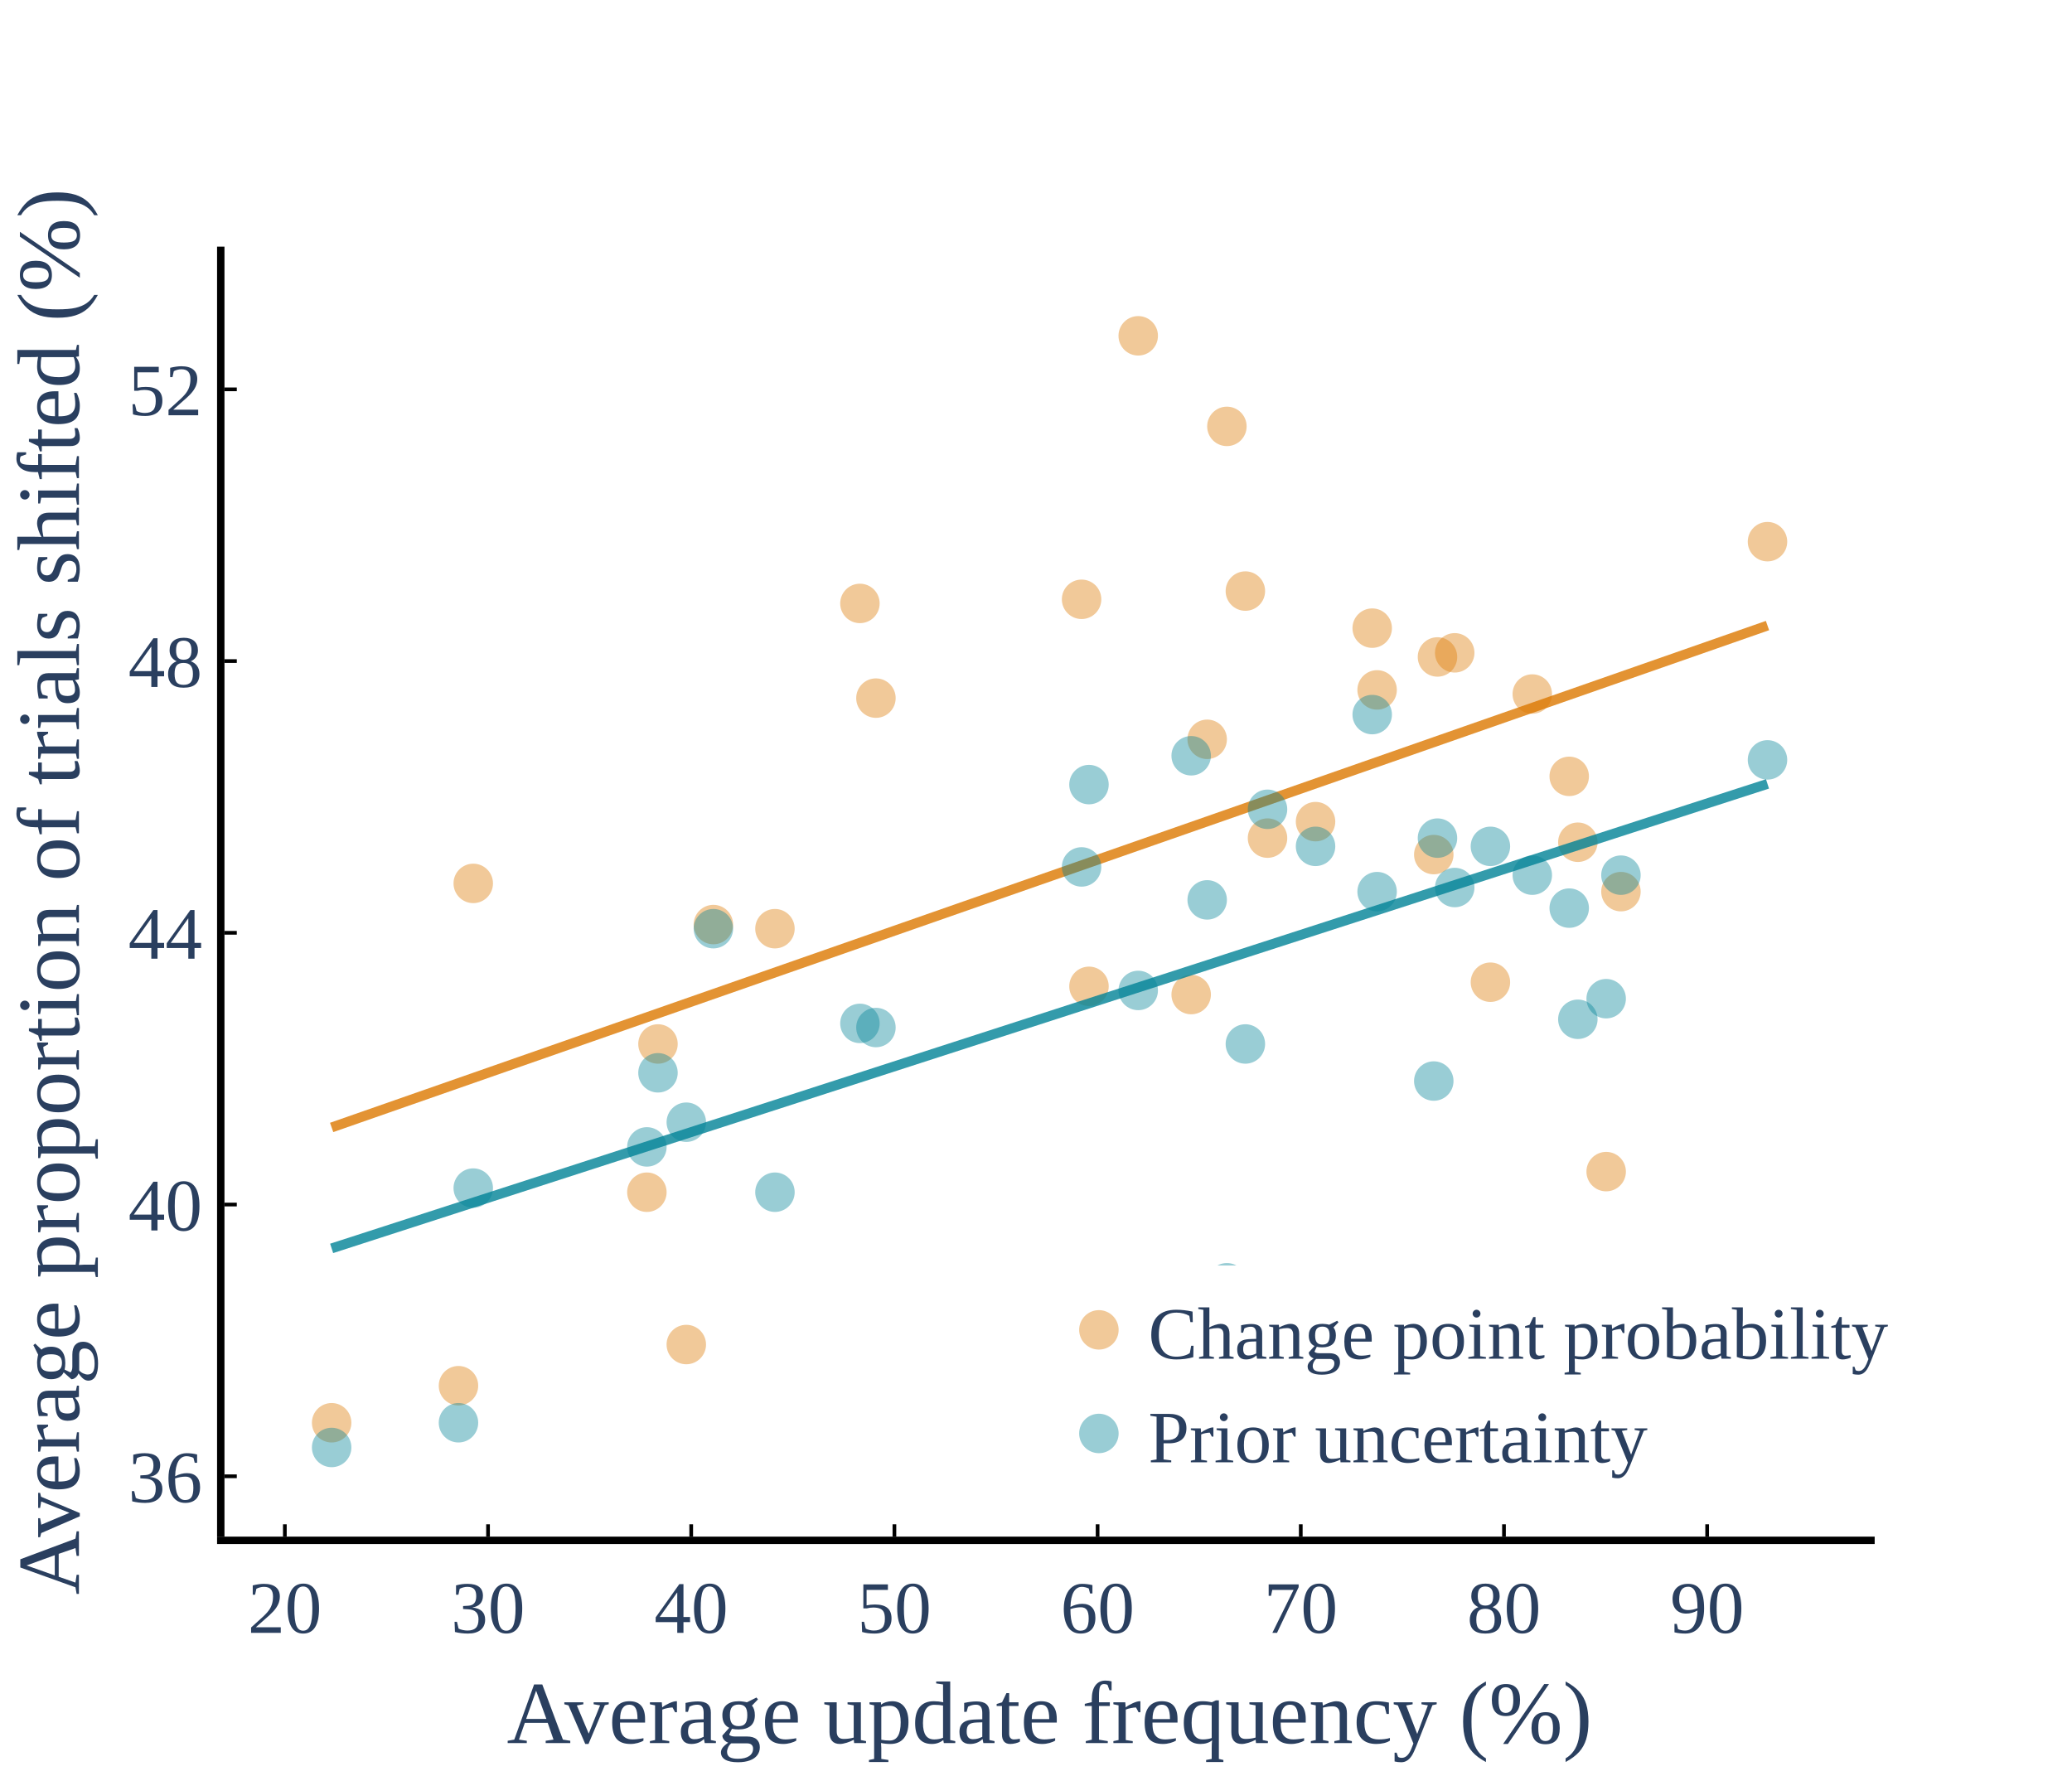
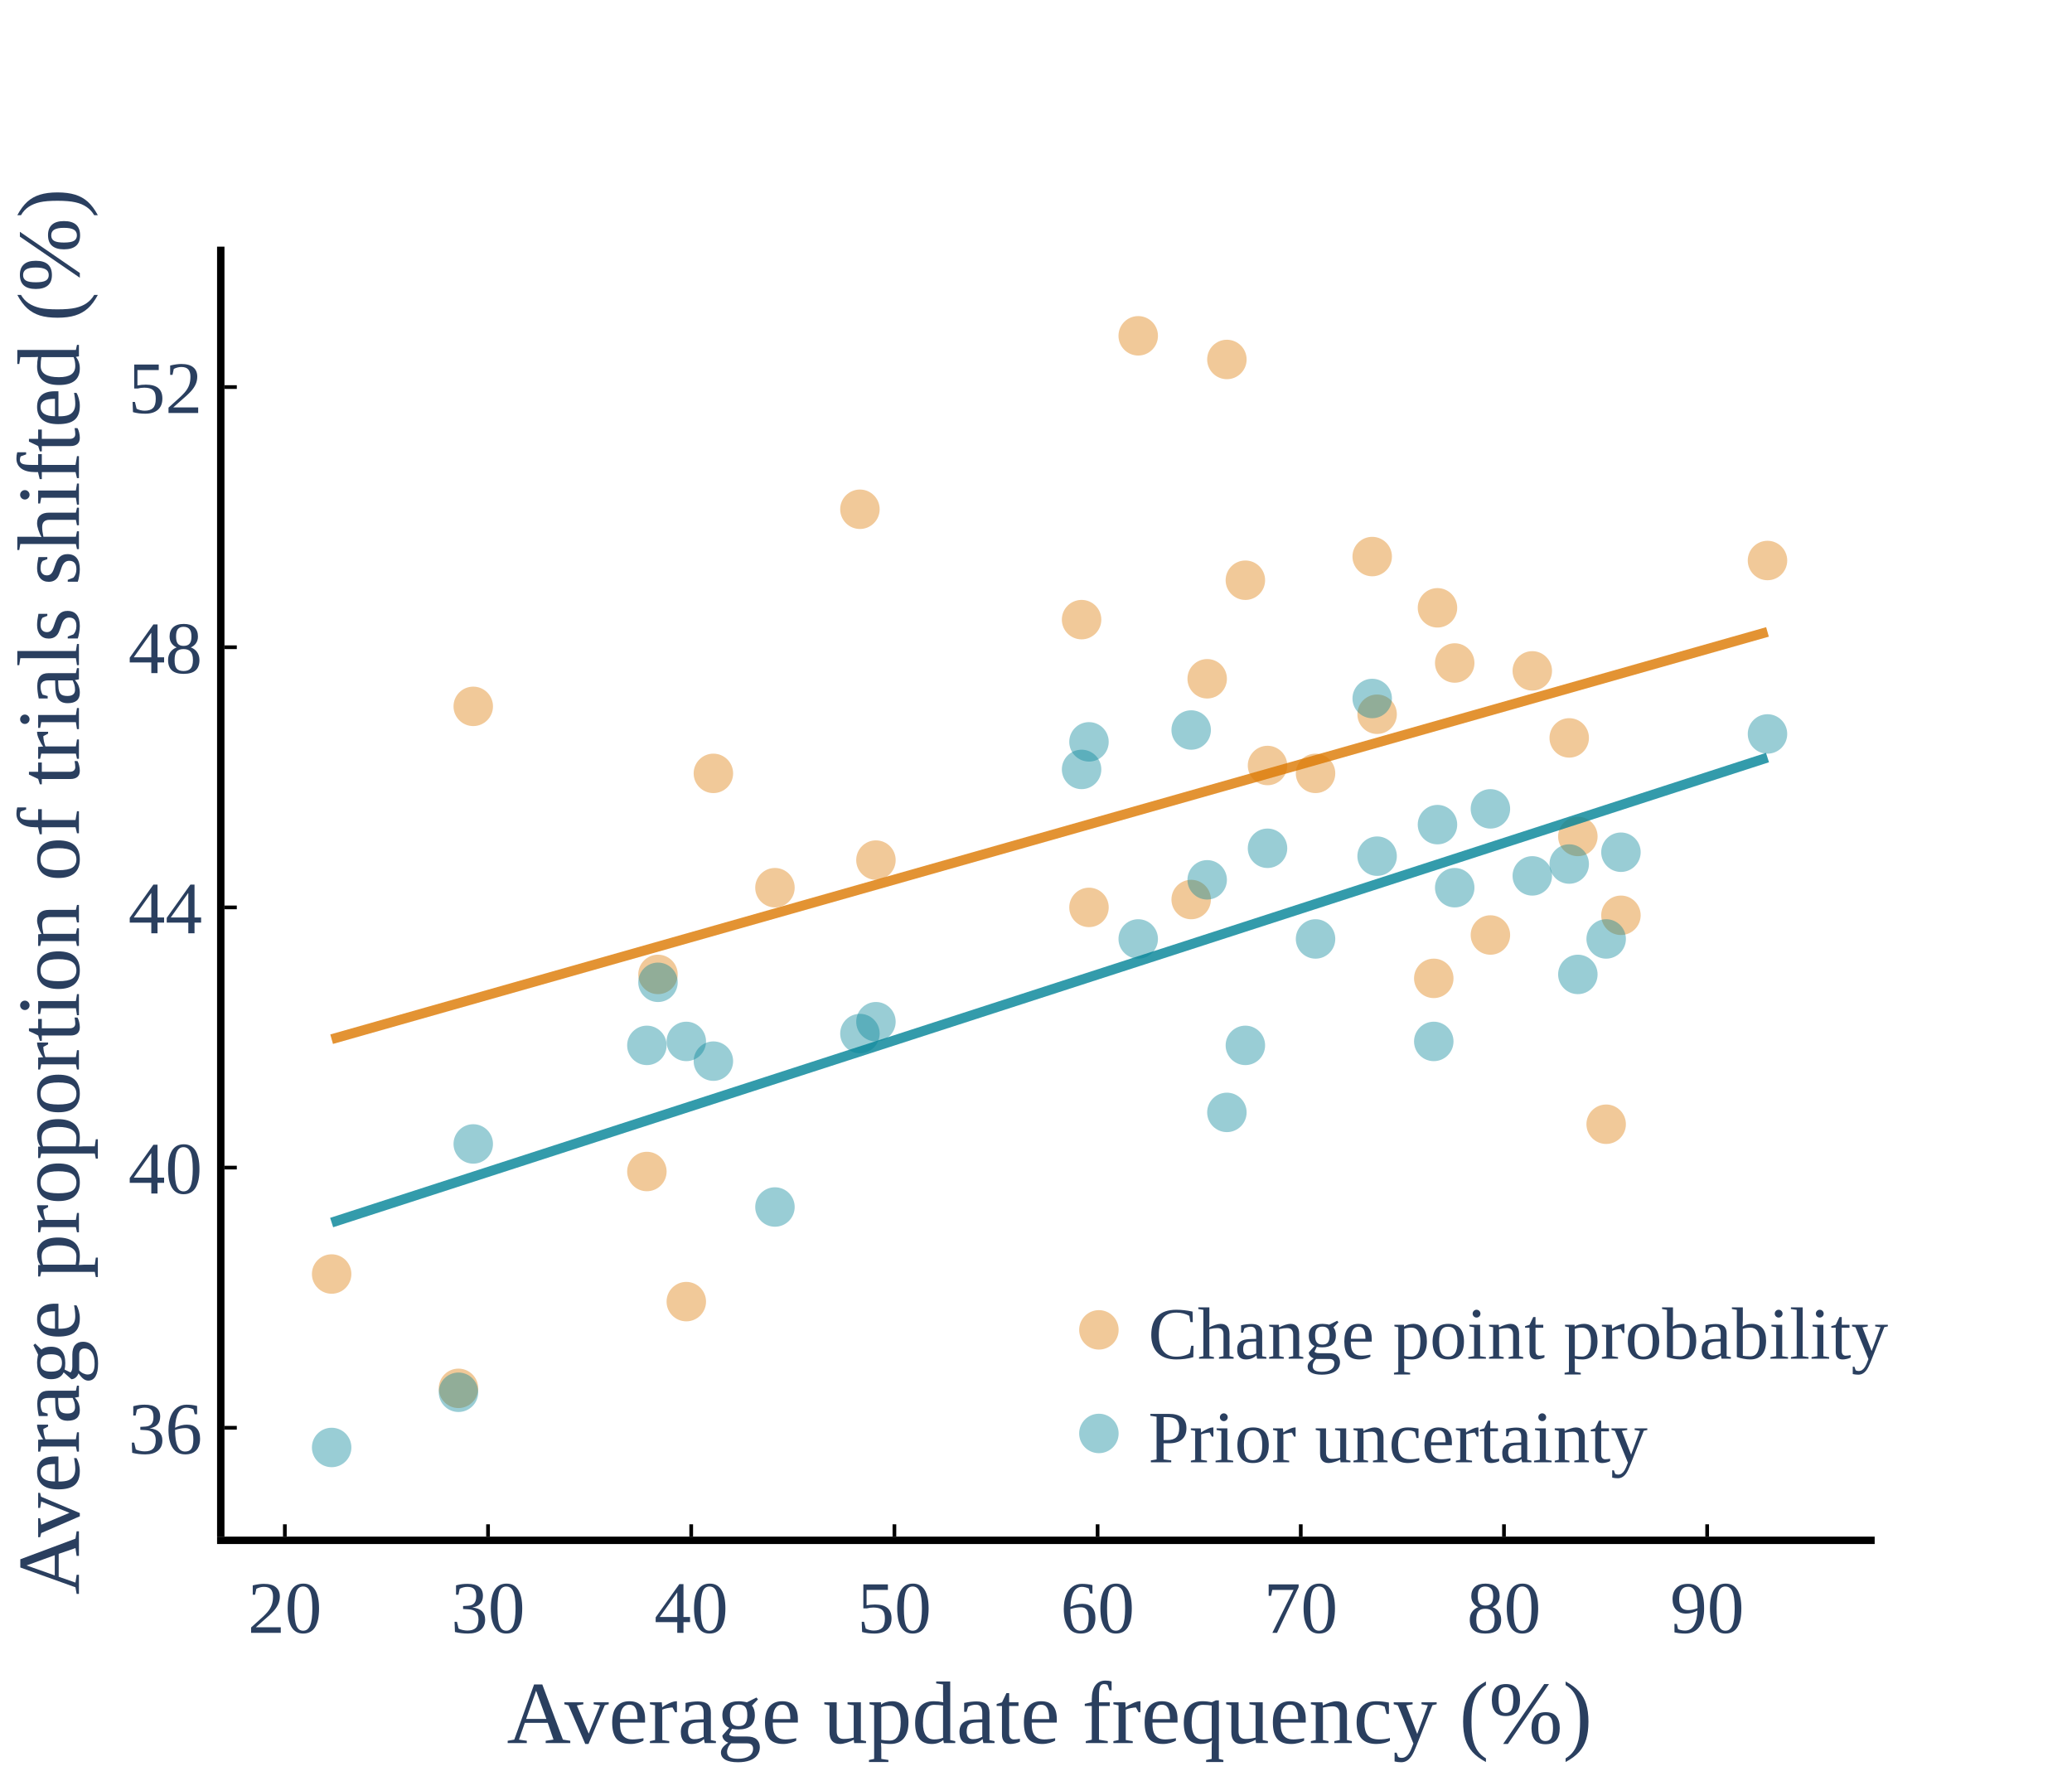
<svg xmlns="http://www.w3.org/2000/svg" class="main-svg" width="2625" height="2250" style="" viewBox="0 0 840 720">
  <rect x="0" y="0" width="840" height="720" style="fill: rgb(255, 255, 255); fill-opacity: 1;" />
-   <defs id="defs-a3bd16">
+   <defs id="defs-a946e8">
    <g class="clips">
-       <clipPath id="clipa3bd16xyplot" class="plotclip">
+       <clipPath id="clipa946e8xyplot" class="plotclip">
        <rect width="669" height="523" />
      </clipPath>
-       <clipPath class="axesclip" id="clipa3bd16x">
+       <clipPath class="axesclip" id="clipa946e8x">
        <rect x="91" y="0" width="669" height="720" />
      </clipPath>
-       <clipPath class="axesclip" id="clipa3bd16y">
+       <clipPath class="axesclip" id="clipa946e8y">
        <rect x="0" y="100" width="840" height="523" />
      </clipPath>
-       <clipPath class="axesclip" id="clipa3bd16xy">
+       <clipPath class="axesclip" id="clipa946e8xy">
        <rect x="91" y="100" width="669" height="523" />
      </clipPath>
    </g>
    <g class="gradients" />
    <g class="patterns" />
  </defs>
  <g class="bglayer">
    <rect class="bg" x="91" y="100" width="669" height="523" style="fill: rgb(255, 255, 255); fill-opacity: 1; stroke-width: 0;" />
  </g>
  <g class="layer-below">
    <g class="imagelayer" />
    <g class="shapelayer" />
  </g>
  <g class="cartesianlayer">
    <g class="subplot xy">
      <g class="layer-subplot">
        <g class="shapelayer" />
        <g class="imagelayer" />
      </g>
      <g class="minor-gridlayer">
        <g class="x" />
        <g class="y" />
      </g>
      <g class="gridlayer">
        <g class="x">
          <path class="xgrid crisp" transform="translate(115.48,0)" d="M0,100v523" style="stroke: rgb(255, 255, 255); stroke-opacity: 1; stroke-width: 1px;" />
          <path class="xgrid crisp" transform="translate(197.85,0)" d="M0,100v523" style="stroke: rgb(255, 255, 255); stroke-opacity: 1; stroke-width: 1px;" />
          <path class="xgrid crisp" transform="translate(280.22,0)" d="M0,100v523" style="stroke: rgb(255, 255, 255); stroke-opacity: 1; stroke-width: 1px;" />
          <path class="xgrid crisp" transform="translate(362.6,0)" d="M0,100v523" style="stroke: rgb(255, 255, 255); stroke-opacity: 1; stroke-width: 1px;" />
          <path class="xgrid crisp" transform="translate(444.97,0)" d="M0,100v523" style="stroke: rgb(255, 255, 255); stroke-opacity: 1; stroke-width: 1px;" />
          <path class="xgrid crisp" transform="translate(527.34,0)" d="M0,100v523" style="stroke: rgb(255, 255, 255); stroke-opacity: 1; stroke-width: 1px;" />
          <path class="xgrid crisp" transform="translate(609.72,0)" d="M0,100v523" style="stroke: rgb(255, 255, 255); stroke-opacity: 1; stroke-width: 1px;" />
          <path class="xgrid crisp" transform="translate(692.09,0)" d="M0,100v523" style="stroke: rgb(255, 255, 255); stroke-opacity: 1; stroke-width: 1px;" />
        </g>
        <g class="y">
-           <path class="ygrid crisp" transform="translate(0,598.53)" d="M91,0h669" style="stroke: rgb(255, 255, 255); stroke-opacity: 1; stroke-width: 1px;" />
-           <path class="ygrid crisp" transform="translate(0,488.36)" d="M91,0h669" style="stroke: rgb(255, 255, 255); stroke-opacity: 1; stroke-width: 1px;" />
-           <path class="ygrid crisp" transform="translate(0,378.19)" d="M91,0h669" style="stroke: rgb(255, 255, 255); stroke-opacity: 1; stroke-width: 1px;" />
-           <path class="ygrid crisp" transform="translate(0,268.02)" d="M91,0h669" style="stroke: rgb(255, 255, 255); stroke-opacity: 1; stroke-width: 1px;" />
-           <path class="ygrid crisp" transform="translate(0,157.85)" d="M91,0h669" style="stroke: rgb(255, 255, 255); stroke-opacity: 1; stroke-width: 1px;" />
+           <path class="ygrid crisp" transform="translate(0,578.86)" d="M91,0h669" style="stroke: rgb(255, 255, 255); stroke-opacity: 1; stroke-width: 1px;" />
+           <path class="ygrid crisp" transform="translate(0,473.38)" d="M91,0h669" style="stroke: rgb(255, 255, 255); stroke-opacity: 1; stroke-width: 1px;" />
+           <path class="ygrid crisp" transform="translate(0,367.89)" d="M91,0h669" style="stroke: rgb(255, 255, 255); stroke-opacity: 1; stroke-width: 1px;" />
+           <path class="ygrid crisp" transform="translate(0,262.41)" d="M91,0h669" style="stroke: rgb(255, 255, 255); stroke-opacity: 1; stroke-width: 1px;" />
+           <path class="ygrid crisp" transform="translate(0,156.93)" d="M91,0h669" style="stroke: rgb(255, 255, 255); stroke-opacity: 1; stroke-width: 1px;" />
        </g>
      </g>
      <g class="zerolinelayer" />
      <g class="layer-between">
        <g class="shapelayer" />
        <g class="imagelayer" />
      </g>
      <path class="xlines-below" />
      <path class="ylines-below" />
      <g class="overlines-below" />
      <g class="xaxislayer-below" />
      <g class="yaxislayer-below" />
      <g class="overaxes-below" />
      <g class="overplot">
-         <g class="xy" transform="translate(91,100)" clip-path="url(#clipa3bd16xyplot)">
+         <g class="xy" transform="translate(91,100)" clip-path="url(#clipa946e8xyplot)">
          <g class="scatterlayer mlayer">
-             <g class="trace scatter trace8e63ff" style="stroke-miterlimit: 2; opacity: 1;">
+             <g class="trace scatter trace077794" style="stroke-miterlimit: 2; opacity: 1;">
              <g class="fills" />
              <g class="errorbars" />
              <g class="lines" />
              <g class="points">
-                 <path class="point" transform="translate(422.86,239.8)" d="M8,0A8,8 0 1,1 0,-8A8,8 0 0,1 8,0Z" style="opacity: 1; stroke-width: 0px; fill: rgb(220, 120, 0); fill-opacity: 0.4;" />
-                 <path class="point" transform="translate(566.14,261.5)" d="M8,0A8,8 0 1,1 0,-8A8,8 0 0,1 8,0Z" style="opacity: 1; stroke-width: 0px; fill: rgb(220, 120, 0); fill-opacity: 0.4;" />
-                 <path class="point" transform="translate(513.22,298.22)" d="M8,0A8,8 0 1,1 0,-8A8,8 0 0,1 8,0Z" style="opacity: 1; stroke-width: 0px; fill: rgb(220, 120, 0); fill-opacity: 0.4;" />
-                 <path class="point" transform="translate(491.76,166.35)" d="M8,0A8,8 0 1,1 0,-8A8,8 0 0,1 8,0Z" style="opacity: 1; stroke-width: 0px; fill: rgb(220, 120, 0); fill-opacity: 0.4;" />
-                 <path class="point" transform="translate(350.48,299.89)" d="M8,0A8,8 0 1,1 0,-8A8,8 0 0,1 8,0Z" style="opacity: 1; stroke-width: 0px; fill: rgb(220, 120, 0); fill-opacity: 0.4;" />
+                 <path class="point" transform="translate(422.86,210.36)" d="M8,0A8,8 0 1,1 0,-8A8,8 0 0,1 8,0Z" style="opacity: 1; stroke-width: 0px; fill: rgb(220, 120, 0); fill-opacity: 0.4;" />
+                 <path class="point" transform="translate(566.14,271.09)" d="M8,0A8,8 0 1,1 0,-8A8,8 0 0,1 8,0Z" style="opacity: 1; stroke-width: 0px; fill: rgb(220, 120, 0); fill-opacity: 0.4;" />
+                 <path class="point" transform="translate(513.22,279.08)" d="M8,0A8,8 0 1,1 0,-8A8,8 0 0,1 8,0Z" style="opacity: 1; stroke-width: 0px; fill: rgb(220, 120, 0); fill-opacity: 0.4;" />
+                 <path class="point" transform="translate(491.76,146.43)" d="M8,0A8,8 0 1,1 0,-8A8,8 0 0,1 8,0Z" style="opacity: 1; stroke-width: 0px; fill: rgb(220, 120, 0); fill-opacity: 0.4;" />
+                 <path class="point" transform="translate(350.48,267.89)" d="M8,0A8,8 0 1,1 0,-8A8,8 0 0,1 8,0Z" style="opacity: 1; stroke-width: 0px; fill: rgb(220, 120, 0); fill-opacity: 0.4;" />
                <path class="point" transform="translate(370.44,36.15)" d="M8,0A8,8 0 1,1 0,-8A8,8 0 0,1 8,0Z" style="opacity: 1; stroke-width: 0px; fill: rgb(220, 120, 0); fill-opacity: 0.4;" />
-                 <path class="point" transform="translate(257.62,144.65)" d="M8,0A8,8 0 1,1 0,-8A8,8 0 0,1 8,0Z" style="opacity: 1; stroke-width: 0px; fill: rgb(220, 120, 0); fill-opacity: 0.4;" />
-                 <path class="point" transform="translate(187.23,445.12)" d="M8,0A8,8 0 1,1 0,-8A8,8 0 0,1 8,0Z" style="opacity: 1; stroke-width: 0px; fill: rgb(220, 120, 0); fill-opacity: 0.4;" />
-                 <path class="point" transform="translate(560.15,375.01)" d="M8,0A8,8 0 1,1 0,-8A8,8 0 0,1 8,0Z" style="opacity: 1; stroke-width: 0px; fill: rgb(220, 120, 0); fill-opacity: 0.4;" />
-                 <path class="point" transform="translate(406.39,72.87)" d="M8,0A8,8 0 1,1 0,-8A8,8 0 0,1 8,0Z" style="opacity: 1; stroke-width: 0px; fill: rgb(220, 120, 0); fill-opacity: 0.4;" />
-                 <path class="point" transform="translate(223.17,276.52)" d="M8,0A8,8 0 1,1 0,-8A8,8 0 0,1 8,0Z" style="opacity: 1; stroke-width: 0px; fill: rgb(220, 120, 0); fill-opacity: 0.4;" />
-                 <path class="point" transform="translate(465.3,154.67)" d="M8,0A8,8 0 1,1 0,-8A8,8 0 0,1 8,0Z" style="opacity: 1; stroke-width: 0px; fill: rgb(220, 120, 0); fill-opacity: 0.4;" />
-                 <path class="point" transform="translate(94.87,461.81)" d="M8,0A8,8 0 1,1 0,-8A8,8 0 0,1 8,0Z" style="opacity: 1; stroke-width: 0px; fill: rgb(220, 120, 0); fill-opacity: 0.4;" />
-                 <path class="point" transform="translate(625.55,119.61)" d="M8,0A8,8 0 1,1 0,-8A8,8 0 0,1 8,0Z" style="opacity: 1; stroke-width: 0px; fill: rgb(220, 120, 0); fill-opacity: 0.4;" />
-                 <path class="point" transform="translate(413.88,139.64)" d="M8,0A8,8 0 1,1 0,-8A8,8 0 0,1 8,0Z" style="opacity: 1; stroke-width: 0px; fill: rgb(220, 120, 0); fill-opacity: 0.4;" />
-                 <path class="point" transform="translate(100.86,258.16)" d="M8,0A8,8 0 1,1 0,-8A8,8 0 0,1 8,0Z" style="opacity: 1; stroke-width: 0px; fill: rgb(220, 120, 0); fill-opacity: 0.4;" />
-                 <path class="point" transform="translate(175.75,323.26)" d="M8,0A8,8 0 1,1 0,-8A8,8 0 0,1 8,0Z" style="opacity: 1; stroke-width: 0px; fill: rgb(220, 120, 0); fill-opacity: 0.4;" />
-                 <path class="point" transform="translate(548.67,241.47)" d="M8,0A8,8 0 1,1 0,-8A8,8 0 0,1 8,0Z" style="opacity: 1; stroke-width: 0px; fill: rgb(220, 120, 0); fill-opacity: 0.4;" />
-                 <path class="point" transform="translate(530.2,181.38)" d="M8,0A8,8 0 1,1 0,-8A8,8 0 0,1 8,0Z" style="opacity: 1; stroke-width: 0px; fill: rgb(220, 120, 0); fill-opacity: 0.4;" />
-                 <path class="point" transform="translate(442.33,233.12)" d="M8,0A8,8 0 1,1 0,-8A8,8 0 0,1 8,0Z" style="opacity: 1; stroke-width: 0px; fill: rgb(220, 120, 0); fill-opacity: 0.4;" />
-                 <path class="point" transform="translate(171.25,383.36)" d="M8,0A8,8 0 1,1 0,-8A8,8 0 0,1 8,0Z" style="opacity: 1; stroke-width: 0px; fill: rgb(220, 120, 0); fill-opacity: 0.4;" />
-                 <path class="point" transform="translate(198.21,274.85)" d="M8,0A8,8 0 1,1 0,-8A8,8 0 0,1 8,0Z" style="opacity: 1; stroke-width: 0px; fill: rgb(220, 120, 0); fill-opacity: 0.4;" />
-                 <path class="point" transform="translate(545.17,214.76)" d="M8,0A8,8 0 1,1 0,-8A8,8 0 0,1 8,0Z" style="opacity: 1; stroke-width: 0px; fill: rgb(220, 120, 0); fill-opacity: 0.4;" />
-                 <path class="point" transform="translate(398.4,199.74)" d="M8,0A8,8 0 1,1 0,-8A8,8 0 0,1 8,0Z" style="opacity: 1; stroke-width: 0px; fill: rgb(220, 120, 0); fill-opacity: 0.4;" />
-                 <path class="point" transform="translate(391.91,303.23)" d="M8,0A8,8 0 1,1 0,-8A8,8 0 0,1 8,0Z" style="opacity: 1; stroke-width: 0px; fill: rgb(220, 120, 0); fill-opacity: 0.4;" />
-                 <path class="point" transform="translate(264.11,183.04)" d="M8,0A8,8 0 1,1 0,-8A8,8 0 0,1 8,0Z" style="opacity: 1; stroke-width: 0px; fill: rgb(220, 120, 0); fill-opacity: 0.4;" />
-                 <path class="point" transform="translate(490.26,246.48)" d="M8,0A8,8 0 1,1 0,-8A8,8 0 0,1 8,0Z" style="opacity: 1; stroke-width: 0px; fill: rgb(220, 120, 0); fill-opacity: 0.4;" />
-                 <path class="point" transform="translate(467.29,179.71)" d="M8,0A8,8 0 1,1 0,-8A8,8 0 0,1 8,0Z" style="opacity: 1; stroke-width: 0px; fill: rgb(220, 120, 0); fill-opacity: 0.4;" />
-                 <path class="point" transform="translate(498.75,164.68)" d="M8,0A8,8 0 1,1 0,-8A8,8 0 0,1 8,0Z" style="opacity: 1; stroke-width: 0px; fill: rgb(220, 120, 0); fill-opacity: 0.4;" />
-                 <path class="point" transform="translate(347.48,142.98)" d="M8,0A8,8 0 1,1 0,-8A8,8 0 0,1 8,0Z" style="opacity: 1; stroke-width: 0px; fill: rgb(220, 120, 0); fill-opacity: 0.4;" />
-                 <path class="point" transform="translate(43.45,476.83)" d="M8,0A8,8 0 1,1 0,-8A8,8 0 0,1 8,0Z" style="opacity: 1; stroke-width: 0px; fill: rgb(220, 120, 0); fill-opacity: 0.4;" />
-               </g>
-               <g class="text" />
-             </g>
-             <g class="trace scatter tracefc7cf0" style="stroke-miterlimit: 2; opacity: 1;">
+                 <path class="point" transform="translate(257.62,106.47)" d="M8,0A8,8 0 1,1 0,-8A8,8 0 0,1 8,0Z" style="opacity: 1; stroke-width: 0px; fill: rgb(220, 120, 0); fill-opacity: 0.4;" />
+                 <path class="point" transform="translate(187.23,427.72)" d="M8,0A8,8 0 1,1 0,-8A8,8 0 0,1 8,0Z" style="opacity: 1; stroke-width: 0px; fill: rgb(220, 120, 0); fill-opacity: 0.4;" />
+                 <path class="point" transform="translate(560.15,355.8)" d="M8,0A8,8 0 1,1 0,-8A8,8 0 0,1 8,0Z" style="opacity: 1; stroke-width: 0px; fill: rgb(220, 120, 0); fill-opacity: 0.4;" />
+                 <path class="point" transform="translate(406.39,45.74)" d="M8,0A8,8 0 1,1 0,-8A8,8 0 0,1 8,0Z" style="opacity: 1; stroke-width: 0px; fill: rgb(220, 120, 0); fill-opacity: 0.4;" />
+                 <path class="point" transform="translate(223.17,259.9)" d="M8,0A8,8 0 1,1 0,-8A8,8 0 0,1 8,0Z" style="opacity: 1; stroke-width: 0px; fill: rgb(220, 120, 0); fill-opacity: 0.4;" />
+                 <path class="point" transform="translate(465.3,125.65)" d="M8,0A8,8 0 1,1 0,-8A8,8 0 0,1 8,0Z" style="opacity: 1; stroke-width: 0px; fill: rgb(220, 120, 0); fill-opacity: 0.4;" />
+                 <path class="point" transform="translate(94.87,462.88)" d="M8,0A8,8 0 1,1 0,-8A8,8 0 0,1 8,0Z" style="opacity: 1; stroke-width: 0px; fill: rgb(220, 120, 0); fill-opacity: 0.4;" />
+                 <path class="point" transform="translate(625.55,127.25)" d="M8,0A8,8 0 1,1 0,-8A8,8 0 0,1 8,0Z" style="opacity: 1; stroke-width: 0px; fill: rgb(220, 120, 0); fill-opacity: 0.4;" />
+                 <path class="point" transform="translate(413.88,135.24)" d="M8,0A8,8 0 1,1 0,-8A8,8 0 0,1 8,0Z" style="opacity: 1; stroke-width: 0px; fill: rgb(220, 120, 0); fill-opacity: 0.4;" />
+                 <path class="point" transform="translate(100.86,186.38)" d="M8,0A8,8 0 1,1 0,-8A8,8 0 0,1 8,0Z" style="opacity: 1; stroke-width: 0px; fill: rgb(220, 120, 0); fill-opacity: 0.4;" />
+                 <path class="point" transform="translate(175.75,295.06)" d="M8,0A8,8 0 1,1 0,-8A8,8 0 0,1 8,0Z" style="opacity: 1; stroke-width: 0px; fill: rgb(220, 120, 0); fill-opacity: 0.4;" />
+                 <path class="point" transform="translate(548.67,239.12)" d="M8,0A8,8 0 1,1 0,-8A8,8 0 0,1 8,0Z" style="opacity: 1; stroke-width: 0px; fill: rgb(220, 120, 0); fill-opacity: 0.4;" />
+                 <path class="point" transform="translate(530.2,172)" d="M8,0A8,8 0 1,1 0,-8A8,8 0 0,1 8,0Z" style="opacity: 1; stroke-width: 0px; fill: rgb(220, 120, 0); fill-opacity: 0.4;" />
+                 <path class="point" transform="translate(442.33,213.55)" d="M8,0A8,8 0 1,1 0,-8A8,8 0 0,1 8,0Z" style="opacity: 1; stroke-width: 0px; fill: rgb(220, 120, 0); fill-opacity: 0.4;" />
+                 <path class="point" transform="translate(171.25,374.97)" d="M8,0A8,8 0 1,1 0,-8A8,8 0 0,1 8,0Z" style="opacity: 1; stroke-width: 0px; fill: rgb(220, 120, 0); fill-opacity: 0.4;" />
+                 <path class="point" transform="translate(198.21,213.55)" d="M8,0A8,8 0 1,1 0,-8A8,8 0 0,1 8,0Z" style="opacity: 1; stroke-width: 0px; fill: rgb(220, 120, 0); fill-opacity: 0.4;" />
+                 <path class="point" transform="translate(545.17,199.17)" d="M8,0A8,8 0 1,1 0,-8A8,8 0 0,1 8,0Z" style="opacity: 1; stroke-width: 0px; fill: rgb(220, 120, 0); fill-opacity: 0.4;" />
+                 <path class="point" transform="translate(398.4,175.2)" d="M8,0A8,8 0 1,1 0,-8A8,8 0 0,1 8,0Z" style="opacity: 1; stroke-width: 0px; fill: rgb(220, 120, 0); fill-opacity: 0.4;" />
+                 <path class="point" transform="translate(391.91,264.7)" d="M8,0A8,8 0 1,1 0,-8A8,8 0 0,1 8,0Z" style="opacity: 1; stroke-width: 0px; fill: rgb(220, 120, 0); fill-opacity: 0.4;" />
+                 <path class="point" transform="translate(264.11,248.71)" d="M8,0A8,8 0 1,1 0,-8A8,8 0 0,1 8,0Z" style="opacity: 1; stroke-width: 0px; fill: rgb(220, 120, 0); fill-opacity: 0.4;" />
+                 <path class="point" transform="translate(490.26,296.66)" d="M8,0A8,8 0 1,1 0,-8A8,8 0 0,1 8,0Z" style="opacity: 1; stroke-width: 0px; fill: rgb(220, 120, 0); fill-opacity: 0.4;" />
+                 <path class="point" transform="translate(467.29,189.58)" d="M8,0A8,8 0 1,1 0,-8A8,8 0 0,1 8,0Z" style="opacity: 1; stroke-width: 0px; fill: rgb(220, 120, 0); fill-opacity: 0.4;" />
+                 <path class="point" transform="translate(498.75,168.8)" d="M8,0A8,8 0 1,1 0,-8A8,8 0 0,1 8,0Z" style="opacity: 1; stroke-width: 0px; fill: rgb(220, 120, 0); fill-opacity: 0.4;" />
+                 <path class="point" transform="translate(347.48,151.22)" d="M8,0A8,8 0 1,1 0,-8A8,8 0 0,1 8,0Z" style="opacity: 1; stroke-width: 0px; fill: rgb(220, 120, 0); fill-opacity: 0.4;" />
+                 <path class="point" transform="translate(43.45,416.53)" d="M8,0A8,8 0 1,1 0,-8A8,8 0 0,1 8,0Z" style="opacity: 1; stroke-width: 0px; fill: rgb(220, 120, 0); fill-opacity: 0.4;" />
+               </g>
+               <g class="text" />
+             </g>
+             <g class="trace scatter traceb9099f" style="stroke-miterlimit: 2; opacity: 1;">
              <g class="fills" />
              <g class="errorbars" />
              <g class="lines">
-                 <path class="js-line" d="M43.45,357.1L625.55,153.62" style="vector-effect: none; fill: none; stroke: rgb(220, 120, 0); stroke-opacity: 0.8; stroke-width: 4px; opacity: 1;" />
+                 <path class="js-line" d="M43.45,321.32L625.55,156.2" style="vector-effect: none; fill: none; stroke: rgb(220, 120, 0); stroke-opacity: 0.8; stroke-width: 4px; opacity: 1;" />
              </g>
              <g class="points" />
              <g class="text" />
            </g>
-             <g class="trace scatter traced22f26" style="stroke-miterlimit: 2; opacity: 1;">
+             <g class="trace scatter traced4e1b3" style="stroke-miterlimit: 2; opacity: 1;">
              <g class="fills" />
              <g class="errorbars" />
              <g class="lines" />
              <g class="points">
-                 <path class="point" transform="translate(422.86,228.11)" d="M8,0A8,8 0 1,1 0,-8A8,8 0 0,1 8,0Z" style="opacity: 1; stroke-width: 0px; fill: rgb(0, 130, 150); fill-opacity: 0.4;" />
-                 <path class="point" transform="translate(566.14,254.82)" d="M8,0A8,8 0 1,1 0,-8A8,8 0 0,1 8,0Z" style="opacity: 1; stroke-width: 0px; fill: rgb(0, 130, 150); fill-opacity: 0.4;" />
-                 <path class="point" transform="translate(513.22,243.14)" d="M8,0A8,8 0 1,1 0,-8A8,8 0 0,1 8,0Z" style="opacity: 1; stroke-width: 0px; fill: rgb(0, 130, 150); fill-opacity: 0.4;" />
-                 <path class="point" transform="translate(491.76,239.8)" d="M8,0A8,8 0 1,1 0,-8A8,8 0 0,1 8,0Z" style="opacity: 1; stroke-width: 0px; fill: rgb(0, 130, 150); fill-opacity: 0.4;" />
-                 <path class="point" transform="translate(350.48,218.1)" d="M8,0A8,8 0 1,1 0,-8A8,8 0 0,1 8,0Z" style="opacity: 1; stroke-width: 0px; fill: rgb(0, 130, 150); fill-opacity: 0.4;" />
-                 <path class="point" transform="translate(370.44,301.56)" d="M8,0A8,8 0 1,1 0,-8A8,8 0 0,1 8,0Z" style="opacity: 1; stroke-width: 0px; fill: rgb(0, 130, 150); fill-opacity: 0.4;" />
-                 <path class="point" transform="translate(257.62,314.92)" d="M8,0A8,8 0 1,1 0,-8A8,8 0 0,1 8,0Z" style="opacity: 1; stroke-width: 0px; fill: rgb(0, 130, 150); fill-opacity: 0.4;" />
-                 <path class="point" transform="translate(187.23,354.98)" d="M8,0A8,8 0 1,1 0,-8A8,8 0 0,1 8,0Z" style="opacity: 1; stroke-width: 0px; fill: rgb(0, 130, 150); fill-opacity: 0.4;" />
-                 <path class="point" transform="translate(560.15,304.9)" d="M8,0A8,8 0 1,1 0,-8A8,8 0 0,1 8,0Z" style="opacity: 1; stroke-width: 0px; fill: rgb(0, 130, 150); fill-opacity: 0.4;" />
-                 <path class="point" transform="translate(406.39,420.08)" d="M8,0A8,8 0 1,1 0,-8A8,8 0 0,1 8,0Z" style="opacity: 1; stroke-width: 0px; fill: rgb(0, 130, 150); fill-opacity: 0.4;" />
-                 <path class="point" transform="translate(223.17,383.36)" d="M8,0A8,8 0 1,1 0,-8A8,8 0 0,1 8,0Z" style="opacity: 1; stroke-width: 0px; fill: rgb(0, 130, 150); fill-opacity: 0.4;" />
-                 <path class="point" transform="translate(465.3,189.72)" d="M8,0A8,8 0 1,1 0,-8A8,8 0 0,1 8,0Z" style="opacity: 1; stroke-width: 0px; fill: rgb(0, 130, 150); fill-opacity: 0.4;" />
-                 <path class="point" transform="translate(94.87,476.83)" d="M8,0A8,8 0 1,1 0,-8A8,8 0 0,1 8,0Z" style="opacity: 1; stroke-width: 0px; fill: rgb(0, 130, 150); fill-opacity: 0.4;" />
-                 <path class="point" transform="translate(625.55,208.08)" d="M8,0A8,8 0 1,1 0,-8A8,8 0 0,1 8,0Z" style="opacity: 1; stroke-width: 0px; fill: rgb(0, 130, 150); fill-opacity: 0.4;" />
-                 <path class="point" transform="translate(413.88,323.26)" d="M8,0A8,8 0 1,1 0,-8A8,8 0 0,1 8,0Z" style="opacity: 1; stroke-width: 0px; fill: rgb(0, 130, 150); fill-opacity: 0.4;" />
-                 <path class="point" transform="translate(100.86,381.69)" d="M8,0A8,8 0 1,1 0,-8A8,8 0 0,1 8,0Z" style="opacity: 1; stroke-width: 0px; fill: rgb(0, 130, 150); fill-opacity: 0.4;" />
-                 <path class="point" transform="translate(175.75,334.95)" d="M8,0A8,8 0 1,1 0,-8A8,8 0 0,1 8,0Z" style="opacity: 1; stroke-width: 0px; fill: rgb(0, 130, 150); fill-opacity: 0.4;" />
-                 <path class="point" transform="translate(548.67,313.25)" d="M8,0A8,8 0 1,1 0,-8A8,8 0 0,1 8,0Z" style="opacity: 1; stroke-width: 0px; fill: rgb(0, 130, 150); fill-opacity: 0.4;" />
-                 <path class="point" transform="translate(530.2,254.82)" d="M8,0A8,8 0 1,1 0,-8A8,8 0 0,1 8,0Z" style="opacity: 1; stroke-width: 0px; fill: rgb(0, 130, 150); fill-opacity: 0.4;" />
-                 <path class="point" transform="translate(442.33,243.14)" d="M8,0A8,8 0 1,1 0,-8A8,8 0 0,1 8,0Z" style="opacity: 1; stroke-width: 0px; fill: rgb(0, 130, 150); fill-opacity: 0.4;" />
-                 <path class="point" transform="translate(171.25,364.99)" d="M8,0A8,8 0 1,1 0,-8A8,8 0 0,1 8,0Z" style="opacity: 1; stroke-width: 0px; fill: rgb(0, 130, 150); fill-opacity: 0.4;" />
-                 <path class="point" transform="translate(198.21,276.52)" d="M8,0A8,8 0 1,1 0,-8A8,8 0 0,1 8,0Z" style="opacity: 1; stroke-width: 0px; fill: rgb(0, 130, 150); fill-opacity: 0.4;" />
-                 <path class="point" transform="translate(545.17,268.18)" d="M8,0A8,8 0 1,1 0,-8A8,8 0 0,1 8,0Z" style="opacity: 1; stroke-width: 0px; fill: rgb(0, 130, 150); fill-opacity: 0.4;" />
-                 <path class="point" transform="translate(398.4,264.84)" d="M8,0A8,8 0 1,1 0,-8A8,8 0 0,1 8,0Z" style="opacity: 1; stroke-width: 0px; fill: rgb(0, 130, 150); fill-opacity: 0.4;" />
-                 <path class="point" transform="translate(391.91,206.41)" d="M8,0A8,8 0 1,1 0,-8A8,8 0 0,1 8,0Z" style="opacity: 1; stroke-width: 0px; fill: rgb(0, 130, 150); fill-opacity: 0.4;" />
-                 <path class="point" transform="translate(264.11,316.59)" d="M8,0A8,8 0 1,1 0,-8A8,8 0 0,1 8,0Z" style="opacity: 1; stroke-width: 0px; fill: rgb(0, 130, 150); fill-opacity: 0.4;" />
-                 <path class="point" transform="translate(490.26,338.29)" d="M8,0A8,8 0 1,1 0,-8A8,8 0 0,1 8,0Z" style="opacity: 1; stroke-width: 0px; fill: rgb(0, 130, 150); fill-opacity: 0.4;" />
-                 <path class="point" transform="translate(467.29,261.5)" d="M8,0A8,8 0 1,1 0,-8A8,8 0 0,1 8,0Z" style="opacity: 1; stroke-width: 0px; fill: rgb(0, 130, 150); fill-opacity: 0.4;" />
-                 <path class="point" transform="translate(498.75,259.83)" d="M8,0A8,8 0 1,1 0,-8A8,8 0 0,1 8,0Z" style="opacity: 1; stroke-width: 0px; fill: rgb(0, 130, 150); fill-opacity: 0.4;" />
-                 <path class="point" transform="translate(347.48,251.48)" d="M8,0A8,8 0 1,1 0,-8A8,8 0 0,1 8,0Z" style="opacity: 1; stroke-width: 0px; fill: rgb(0, 130, 150); fill-opacity: 0.4;" />
+                 <path class="point" transform="translate(422.86,243.92)" d="M8,0A8,8 0 1,1 0,-8A8,8 0 0,1 8,0Z" style="opacity: 1; stroke-width: 0px; fill: rgb(0, 130, 150); fill-opacity: 0.4;" />
+                 <path class="point" transform="translate(566.14,245.52)" d="M8,0A8,8 0 1,1 0,-8A8,8 0 0,1 8,0Z" style="opacity: 1; stroke-width: 0px; fill: rgb(0, 130, 150); fill-opacity: 0.4;" />
+                 <path class="point" transform="translate(513.22,227.94)" d="M8,0A8,8 0 1,1 0,-8A8,8 0 0,1 8,0Z" style="opacity: 1; stroke-width: 0px; fill: rgb(0, 130, 150); fill-opacity: 0.4;" />
+                 <path class="point" transform="translate(491.76,234.33)" d="M8,0A8,8 0 1,1 0,-8A8,8 0 0,1 8,0Z" style="opacity: 1; stroke-width: 0px; fill: rgb(0, 130, 150); fill-opacity: 0.4;" />
+                 <path class="point" transform="translate(350.48,200.77)" d="M8,0A8,8 0 1,1 0,-8A8,8 0 0,1 8,0Z" style="opacity: 1; stroke-width: 0px; fill: rgb(0, 130, 150); fill-opacity: 0.4;" />
+                 <path class="point" transform="translate(370.44,280.68)" d="M8,0A8,8 0 1,1 0,-8A8,8 0 0,1 8,0Z" style="opacity: 1; stroke-width: 0px; fill: rgb(0, 130, 150); fill-opacity: 0.4;" />
+                 <path class="point" transform="translate(257.62,319.04)" d="M8,0A8,8 0 1,1 0,-8A8,8 0 0,1 8,0Z" style="opacity: 1; stroke-width: 0px; fill: rgb(0, 130, 150); fill-opacity: 0.4;" />
+                 <path class="point" transform="translate(187.23,322.23)" d="M8,0A8,8 0 1,1 0,-8A8,8 0 0,1 8,0Z" style="opacity: 1; stroke-width: 0px; fill: rgb(0, 130, 150); fill-opacity: 0.4;" />
+                 <path class="point" transform="translate(560.15,280.68)" d="M8,0A8,8 0 1,1 0,-8A8,8 0 0,1 8,0Z" style="opacity: 1; stroke-width: 0px; fill: rgb(0, 130, 150); fill-opacity: 0.4;" />
+                 <path class="point" transform="translate(406.39,351)" d="M8,0A8,8 0 1,1 0,-8A8,8 0 0,1 8,0Z" style="opacity: 1; stroke-width: 0px; fill: rgb(0, 130, 150); fill-opacity: 0.4;" />
+                 <path class="point" transform="translate(223.17,389.36)" d="M8,0A8,8 0 1,1 0,-8A8,8 0 0,1 8,0Z" style="opacity: 1; stroke-width: 0px; fill: rgb(0, 130, 150); fill-opacity: 0.4;" />
+                 <path class="point" transform="translate(465.3,183.19)" d="M8,0A8,8 0 1,1 0,-8A8,8 0 0,1 8,0Z" style="opacity: 1; stroke-width: 0px; fill: rgb(0, 130, 150); fill-opacity: 0.4;" />
+                 <path class="point" transform="translate(94.87,464.47)" d="M8,0A8,8 0 1,1 0,-8A8,8 0 0,1 8,0Z" style="opacity: 1; stroke-width: 0px; fill: rgb(0, 130, 150); fill-opacity: 0.4;" />
+                 <path class="point" transform="translate(625.55,197.57)" d="M8,0A8,8 0 1,1 0,-8A8,8 0 0,1 8,0Z" style="opacity: 1; stroke-width: 0px; fill: rgb(0, 130, 150); fill-opacity: 0.4;" />
+                 <path class="point" transform="translate(413.88,323.83)" d="M8,0A8,8 0 1,1 0,-8A8,8 0 0,1 8,0Z" style="opacity: 1; stroke-width: 0px; fill: rgb(0, 130, 150); fill-opacity: 0.4;" />
+                 <path class="point" transform="translate(100.86,363.79)" d="M8,0A8,8 0 1,1 0,-8A8,8 0 0,1 8,0Z" style="opacity: 1; stroke-width: 0px; fill: rgb(0, 130, 150); fill-opacity: 0.4;" />
+                 <path class="point" transform="translate(175.75,298.26)" d="M8,0A8,8 0 1,1 0,-8A8,8 0 0,1 8,0Z" style="opacity: 1; stroke-width: 0px; fill: rgb(0, 130, 150); fill-opacity: 0.4;" />
+                 <path class="point" transform="translate(548.67,295.06)" d="M8,0A8,8 0 1,1 0,-8A8,8 0 0,1 8,0Z" style="opacity: 1; stroke-width: 0px; fill: rgb(0, 130, 150); fill-opacity: 0.4;" />
+                 <path class="point" transform="translate(530.2,255.11)" d="M8,0A8,8 0 1,1 0,-8A8,8 0 0,1 8,0Z" style="opacity: 1; stroke-width: 0px; fill: rgb(0, 130, 150); fill-opacity: 0.4;" />
+                 <path class="point" transform="translate(442.33,280.68)" d="M8,0A8,8 0 1,1 0,-8A8,8 0 0,1 8,0Z" style="opacity: 1; stroke-width: 0px; fill: rgb(0, 130, 150); fill-opacity: 0.4;" />
+                 <path class="point" transform="translate(171.25,323.83)" d="M8,0A8,8 0 1,1 0,-8A8,8 0 0,1 8,0Z" style="opacity: 1; stroke-width: 0px; fill: rgb(0, 130, 150); fill-opacity: 0.4;" />
+                 <path class="point" transform="translate(198.21,330.22)" d="M8,0A8,8 0 1,1 0,-8A8,8 0 0,1 8,0Z" style="opacity: 1; stroke-width: 0px; fill: rgb(0, 130, 150); fill-opacity: 0.4;" />
+                 <path class="point" transform="translate(545.17,250.31)" d="M8,0A8,8 0 1,1 0,-8A8,8 0 0,1 8,0Z" style="opacity: 1; stroke-width: 0px; fill: rgb(0, 130, 150); fill-opacity: 0.4;" />
+                 <path class="point" transform="translate(398.4,256.71)" d="M8,0A8,8 0 1,1 0,-8A8,8 0 0,1 8,0Z" style="opacity: 1; stroke-width: 0px; fill: rgb(0, 130, 150); fill-opacity: 0.4;" />
+                 <path class="point" transform="translate(391.91,195.97)" d="M8,0A8,8 0 1,1 0,-8A8,8 0 0,1 8,0Z" style="opacity: 1; stroke-width: 0px; fill: rgb(0, 130, 150); fill-opacity: 0.4;" />
+                 <path class="point" transform="translate(264.11,314.24)" d="M8,0A8,8 0 1,1 0,-8A8,8 0 0,1 8,0Z" style="opacity: 1; stroke-width: 0px; fill: rgb(0, 130, 150); fill-opacity: 0.4;" />
+                 <path class="point" transform="translate(490.26,322.23)" d="M8,0A8,8 0 1,1 0,-8A8,8 0 0,1 8,0Z" style="opacity: 1; stroke-width: 0px; fill: rgb(0, 130, 150); fill-opacity: 0.4;" />
+                 <path class="point" transform="translate(467.29,247.12)" d="M8,0A8,8 0 1,1 0,-8A8,8 0 0,1 8,0Z" style="opacity: 1; stroke-width: 0px; fill: rgb(0, 130, 150); fill-opacity: 0.4;" />
+                 <path class="point" transform="translate(498.75,259.9)" d="M8,0A8,8 0 1,1 0,-8A8,8 0 0,1 8,0Z" style="opacity: 1; stroke-width: 0px; fill: rgb(0, 130, 150); fill-opacity: 0.4;" />
+                 <path class="point" transform="translate(347.48,211.95)" d="M8,0A8,8 0 1,1 0,-8A8,8 0 0,1 8,0Z" style="opacity: 1; stroke-width: 0px; fill: rgb(0, 130, 150); fill-opacity: 0.4;" />
                <path class="point" transform="translate(43.45,486.85)" d="M8,0A8,8 0 1,1 0,-8A8,8 0 0,1 8,0Z" style="opacity: 1; stroke-width: 0px; fill: rgb(0, 130, 150); fill-opacity: 0.4;" />
              </g>
              <g class="text" />
            </g>
-             <g class="trace scatter tracec9ecfb" style="stroke-miterlimit: 2; opacity: 1;">
+             <g class="trace scatter trace75b285" style="stroke-miterlimit: 2; opacity: 1;">
              <g class="fills" />
              <g class="errorbars" />
              <g class="lines">
-                 <path class="js-line" d="M43.45,406.14L625.55,217.81" style="vector-effect: none; fill: none; stroke: rgb(0, 130, 150); stroke-opacity: 0.8; stroke-width: 4px; opacity: 1;" />
+                 <path class="js-line" d="M43.45,395.66L625.55,207.14" style="vector-effect: none; fill: none; stroke: rgb(0, 130, 150); stroke-opacity: 0.8; stroke-width: 4px; opacity: 1;" />
              </g>
              <g class="points" />
              <g class="text" />
            </g>
          </g>
        </g>
      </g>
      <path class="xlines-above crisp" d="M88,624.5H760" style="fill: none; stroke-width: 3px; stroke: rgb(0, 0, 0); stroke-opacity: 1;" />
      <path class="ylines-above crisp" d="M89.5,100V623" style="fill: none; stroke-width: 3px; stroke: rgb(0, 0, 0); stroke-opacity: 1;" />
      <g class="overlines-above" />
      <g class="xaxislayer-above">
        <path class="xtick ticks crisp" d="M0,623v-5" transform="translate(115.48,0)" style="stroke: rgb(0, 0, 0); stroke-opacity: 1; stroke-width: 1.5px;" />
        <path class="xtick ticks crisp" d="M0,623v-5" transform="translate(197.85,0)" style="stroke: rgb(0, 0, 0); stroke-opacity: 1; stroke-width: 1.5px;" />
        <path class="xtick ticks crisp" d="M0,623v-5" transform="translate(280.22,0)" style="stroke: rgb(0, 0, 0); stroke-opacity: 1; stroke-width: 1.5px;" />
        <path class="xtick ticks crisp" d="M0,623v-5" transform="translate(362.6,0)" style="stroke: rgb(0, 0, 0); stroke-opacity: 1; stroke-width: 1.5px;" />
        <path class="xtick ticks crisp" d="M0,623v-5" transform="translate(444.97,0)" style="stroke: rgb(0, 0, 0); stroke-opacity: 1; stroke-width: 1.5px;" />
        <path class="xtick ticks crisp" d="M0,623v-5" transform="translate(527.34,0)" style="stroke: rgb(0, 0, 0); stroke-opacity: 1; stroke-width: 1.5px;" />
        <path class="xtick ticks crisp" d="M0,623v-5" transform="translate(609.72,0)" style="stroke: rgb(0, 0, 0); stroke-opacity: 1; stroke-width: 1.5px;" />
        <path class="xtick ticks crisp" d="M0,623v-5" transform="translate(692.09,0)" style="stroke: rgb(0, 0, 0); stroke-opacity: 1; stroke-width: 1.5px;" />
        <g class="xtick">
          <text text-anchor="middle" x="0" y="662" transform="translate(115.48,0)" style="font-family: 'Times New Roman'; font-size: 30px; fill: rgb(42, 63, 95); fill-opacity: 1; white-space: pre; opacity: 1;">20</text>
        </g>
        <g class="xtick">
          <text text-anchor="middle" x="0" y="662" style="font-family: 'Times New Roman'; font-size: 30px; fill: rgb(42, 63, 95); fill-opacity: 1; white-space: pre; opacity: 1;" transform="translate(197.85,0)">30</text>
        </g>
        <g class="xtick">
          <text text-anchor="middle" x="0" y="662" style="font-family: 'Times New Roman'; font-size: 30px; fill: rgb(42, 63, 95); fill-opacity: 1; white-space: pre; opacity: 1;" transform="translate(280.22,0)">40</text>
        </g>
        <g class="xtick">
          <text text-anchor="middle" x="0" y="662" style="font-family: 'Times New Roman'; font-size: 30px; fill: rgb(42, 63, 95); fill-opacity: 1; white-space: pre; opacity: 1;" transform="translate(362.6,0)">50</text>
        </g>
        <g class="xtick">
          <text text-anchor="middle" x="0" y="662" style="font-family: 'Times New Roman'; font-size: 30px; fill: rgb(42, 63, 95); fill-opacity: 1; white-space: pre; opacity: 1;" transform="translate(444.97,0)">60</text>
        </g>
        <g class="xtick">
          <text text-anchor="middle" x="0" y="662" style="font-family: 'Times New Roman'; font-size: 30px; fill: rgb(42, 63, 95); fill-opacity: 1; white-space: pre; opacity: 1;" transform="translate(527.34,0)">70</text>
        </g>
        <g class="xtick">
          <text text-anchor="middle" x="0" y="662" style="font-family: 'Times New Roman'; font-size: 30px; fill: rgb(42, 63, 95); fill-opacity: 1; white-space: pre; opacity: 1;" transform="translate(609.72,0)">80</text>
        </g>
        <g class="xtick">
          <text text-anchor="middle" x="0" y="662" style="font-family: 'Times New Roman'; font-size: 30px; fill: rgb(42, 63, 95); fill-opacity: 1; white-space: pre; opacity: 1;" transform="translate(692.09,0)">90</text>
        </g>
      </g>
      <g class="yaxislayer-above">
-         <path class="ytick ticks crisp" d="M91,0h5" transform="translate(0,598.53)" style="stroke: rgb(0, 0, 0); stroke-opacity: 1; stroke-width: 1.5px;" />
-         <path class="ytick ticks crisp" d="M91,0h5" transform="translate(0,488.36)" style="stroke: rgb(0, 0, 0); stroke-opacity: 1; stroke-width: 1.5px;" />
-         <path class="ytick ticks crisp" d="M91,0h5" transform="translate(0,378.19)" style="stroke: rgb(0, 0, 0); stroke-opacity: 1; stroke-width: 1.5px;" />
-         <path class="ytick ticks crisp" d="M91,0h5" transform="translate(0,268.02)" style="stroke: rgb(0, 0, 0); stroke-opacity: 1; stroke-width: 1.5px;" />
-         <path class="ytick ticks crisp" d="M91,0h5" transform="translate(0,157.85)" style="stroke: rgb(0, 0, 0); stroke-opacity: 1; stroke-width: 1.5px;" />
-         <g class="ytick">
-           <text text-anchor="end" x="82" y="10.5" transform="translate(0,598.53)" style="font-family: 'Times New Roman'; font-size: 30px; fill: rgb(42, 63, 95); fill-opacity: 1; white-space: pre; opacity: 1;">36</text>
-         </g>
-         <g class="ytick">
-           <text text-anchor="end" x="82" y="10.5" style="font-family: 'Times New Roman'; font-size: 30px; fill: rgb(42, 63, 95); fill-opacity: 1; white-space: pre; opacity: 1;" transform="translate(0,488.36)">40</text>
-         </g>
-         <g class="ytick">
-           <text text-anchor="end" x="82" y="10.5" style="font-family: 'Times New Roman'; font-size: 30px; fill: rgb(42, 63, 95); fill-opacity: 1; white-space: pre; opacity: 1;" transform="translate(0,378.19)">44</text>
-         </g>
-         <g class="ytick">
-           <text text-anchor="end" x="82" y="10.5" style="font-family: 'Times New Roman'; font-size: 30px; fill: rgb(42, 63, 95); fill-opacity: 1; white-space: pre; opacity: 1;" transform="translate(0,268.02)">48</text>
-         </g>
-         <g class="ytick">
-           <text text-anchor="end" x="82" y="10.5" style="font-family: 'Times New Roman'; font-size: 30px; fill: rgb(42, 63, 95); fill-opacity: 1; white-space: pre; opacity: 1;" transform="translate(0,157.85)">52</text>
+         <path class="ytick ticks crisp" d="M91,0h5" transform="translate(0,578.86)" style="stroke: rgb(0, 0, 0); stroke-opacity: 1; stroke-width: 1.5px;" />
+         <path class="ytick ticks crisp" d="M91,0h5" transform="translate(0,473.38)" style="stroke: rgb(0, 0, 0); stroke-opacity: 1; stroke-width: 1.5px;" />
+         <path class="ytick ticks crisp" d="M91,0h5" transform="translate(0,367.89)" style="stroke: rgb(0, 0, 0); stroke-opacity: 1; stroke-width: 1.5px;" />
+         <path class="ytick ticks crisp" d="M91,0h5" transform="translate(0,262.41)" style="stroke: rgb(0, 0, 0); stroke-opacity: 1; stroke-width: 1.5px;" />
+         <path class="ytick ticks crisp" d="M91,0h5" transform="translate(0,156.93)" style="stroke: rgb(0, 0, 0); stroke-opacity: 1; stroke-width: 1.5px;" />
+         <g class="ytick">
+           <text text-anchor="end" x="82" y="10.5" transform="translate(0,578.86)" style="font-family: 'Times New Roman'; font-size: 30px; fill: rgb(42, 63, 95); fill-opacity: 1; white-space: pre; opacity: 1;">36</text>
+         </g>
+         <g class="ytick">
+           <text text-anchor="end" x="82" y="10.5" style="font-family: 'Times New Roman'; font-size: 30px; fill: rgb(42, 63, 95); fill-opacity: 1; white-space: pre; opacity: 1;" transform="translate(0,473.38)">40</text>
+         </g>
+         <g class="ytick">
+           <text text-anchor="end" x="82" y="10.5" style="font-family: 'Times New Roman'; font-size: 30px; fill: rgb(42, 63, 95); fill-opacity: 1; white-space: pre; opacity: 1;" transform="translate(0,367.89)">44</text>
+         </g>
+         <g class="ytick">
+           <text text-anchor="end" x="82" y="10.5" style="font-family: 'Times New Roman'; font-size: 30px; fill: rgb(42, 63, 95); fill-opacity: 1; white-space: pre; opacity: 1;" transform="translate(0,262.41)">48</text>
+         </g>
+         <g class="ytick">
+           <text text-anchor="end" x="82" y="10.5" style="font-family: 'Times New Roman'; font-size: 30px; fill: rgb(42, 63, 95); fill-opacity: 1; white-space: pre; opacity: 1;" transform="translate(0,156.93)">52</text>
        </g>
      </g>
      <g class="overaxes-above" />
    </g>
  </g>
  <g class="polarlayer" />
  <g class="smithlayer" />
  <g class="ternarylayer" />
  <g class="geolayer" />
  <g class="funnelarealayer" />
  <g class="pielayer" />
  <g class="iciclelayer" />
  <g class="treemaplayer" />
  <g class="sunburstlayer" />
  <g class="glimages" />
-   <defs id="topdefs-a3bd16">
+   <defs id="topdefs-a946e8">
    <g class="clips" />
-     <clipPath id="legenda3bd16">
+     <clipPath id="legenda946e8">
      <rect width="345" height="94" x="0" y="0" />
    </clipPath>
  </defs>
  <g class="layer-above">
    <g class="imagelayer" />
    <g class="shapelayer" />
  </g>
  <g class="infolayer">
    <g class="legend" pointer-events="all" transform="translate(425.5,513.17)">
      <rect class="bg" shape-rendering="crispEdges" width="345" height="94" x="0" y="0" style="stroke: rgb(68, 68, 68); stroke-opacity: 1; fill: rgb(255, 255, 255); fill-opacity: 1; stroke-width: 0px;" />
-       <g class="scrollbox" transform="" clip-path="url(#legenda3bd16)">
+       <g class="scrollbox" transform="" clip-path="url(#legenda946e8)">
        <g class="groups">
          <g class="traces" transform="translate(0,26)" style="opacity: 1;">
            <text class="legendtext" text-anchor="start" x="40" y="11.7" style="font-family: 'Times New Roman'; font-size: 30px; fill: rgb(42, 63, 95); fill-opacity: 1; white-space: pre;">Change point probability</text>
            <g class="layers" style="opacity: 1;">
              <g class="legendfill" />
              <g class="legendlines" />
              <g class="legendsymbols">
                <g class="legendpoints">
                  <path class="scatterpts" transform="translate(20,0)" d="M8,0A8,8 0 1,1 0,-8A8,8 0 0,1 8,0Z" style="opacity: 1; stroke-width: 0px; fill: rgb(220, 120, 0); fill-opacity: 0.4;" />
                </g>
              </g>
            </g>
            <rect class="legendtoggle" x="0" y="-21" width="339.969" height="42" style="fill: rgb(0, 0, 0); fill-opacity: 0;" />
          </g>
          <g class="traces" transform="translate(0,68)" style="opacity: 1;">
            <text class="legendtext" text-anchor="start" x="40" y="11.7" style="font-family: 'Times New Roman'; font-size: 30px; fill: rgb(42, 63, 95); fill-opacity: 1; white-space: pre;">Prior uncertainty</text>
            <g class="layers" style="opacity: 1;">
              <g class="legendfill" />
              <g class="legendlines" />
              <g class="legendsymbols">
                <g class="legendpoints">
                  <path class="scatterpts" transform="translate(20,0)" d="M8,0A8,8 0 1,1 0,-8A8,8 0 0,1 8,0Z" style="opacity: 1; stroke-width: 0px; fill: rgb(0, 130, 150); fill-opacity: 0.4;" />
                </g>
              </g>
            </g>
            <rect class="legendtoggle" x="0" y="-21" width="339.969" height="42" style="fill: rgb(0, 0, 0); fill-opacity: 0;" />
          </g>
        </g>
      </g>
      <rect class="scrollbar" rx="20" ry="3" width="0" height="0" x="0" y="0" style="fill: rgb(128, 139, 164); fill-opacity: 1;" />
    </g>
    <g class="g-gtitle" />
    <g class="g-xtitle">
      <text class="xtitle" x="425.5" y="706.7" text-anchor="middle" style="opacity: 1; font-family: 'Times New Roman'; font-size: 36px; fill: rgb(42, 63, 95); fill-opacity: 1; white-space: pre;">Average update frequency (%)</text>
    </g>
    <g class="g-ytitle" transform="translate(6.099609,0)">
      <text class="ytitle" transform="rotate(-90,25.9,361.5)" x="25.9" y="361.5" text-anchor="middle" style="opacity: 1; font-family: 'Times New Roman'; font-size: 36px; fill: rgb(42, 63, 95); fill-opacity: 1; white-space: pre;">Average proportion of trials shifted (%)</text>
    </g>
  </g>
</svg>
